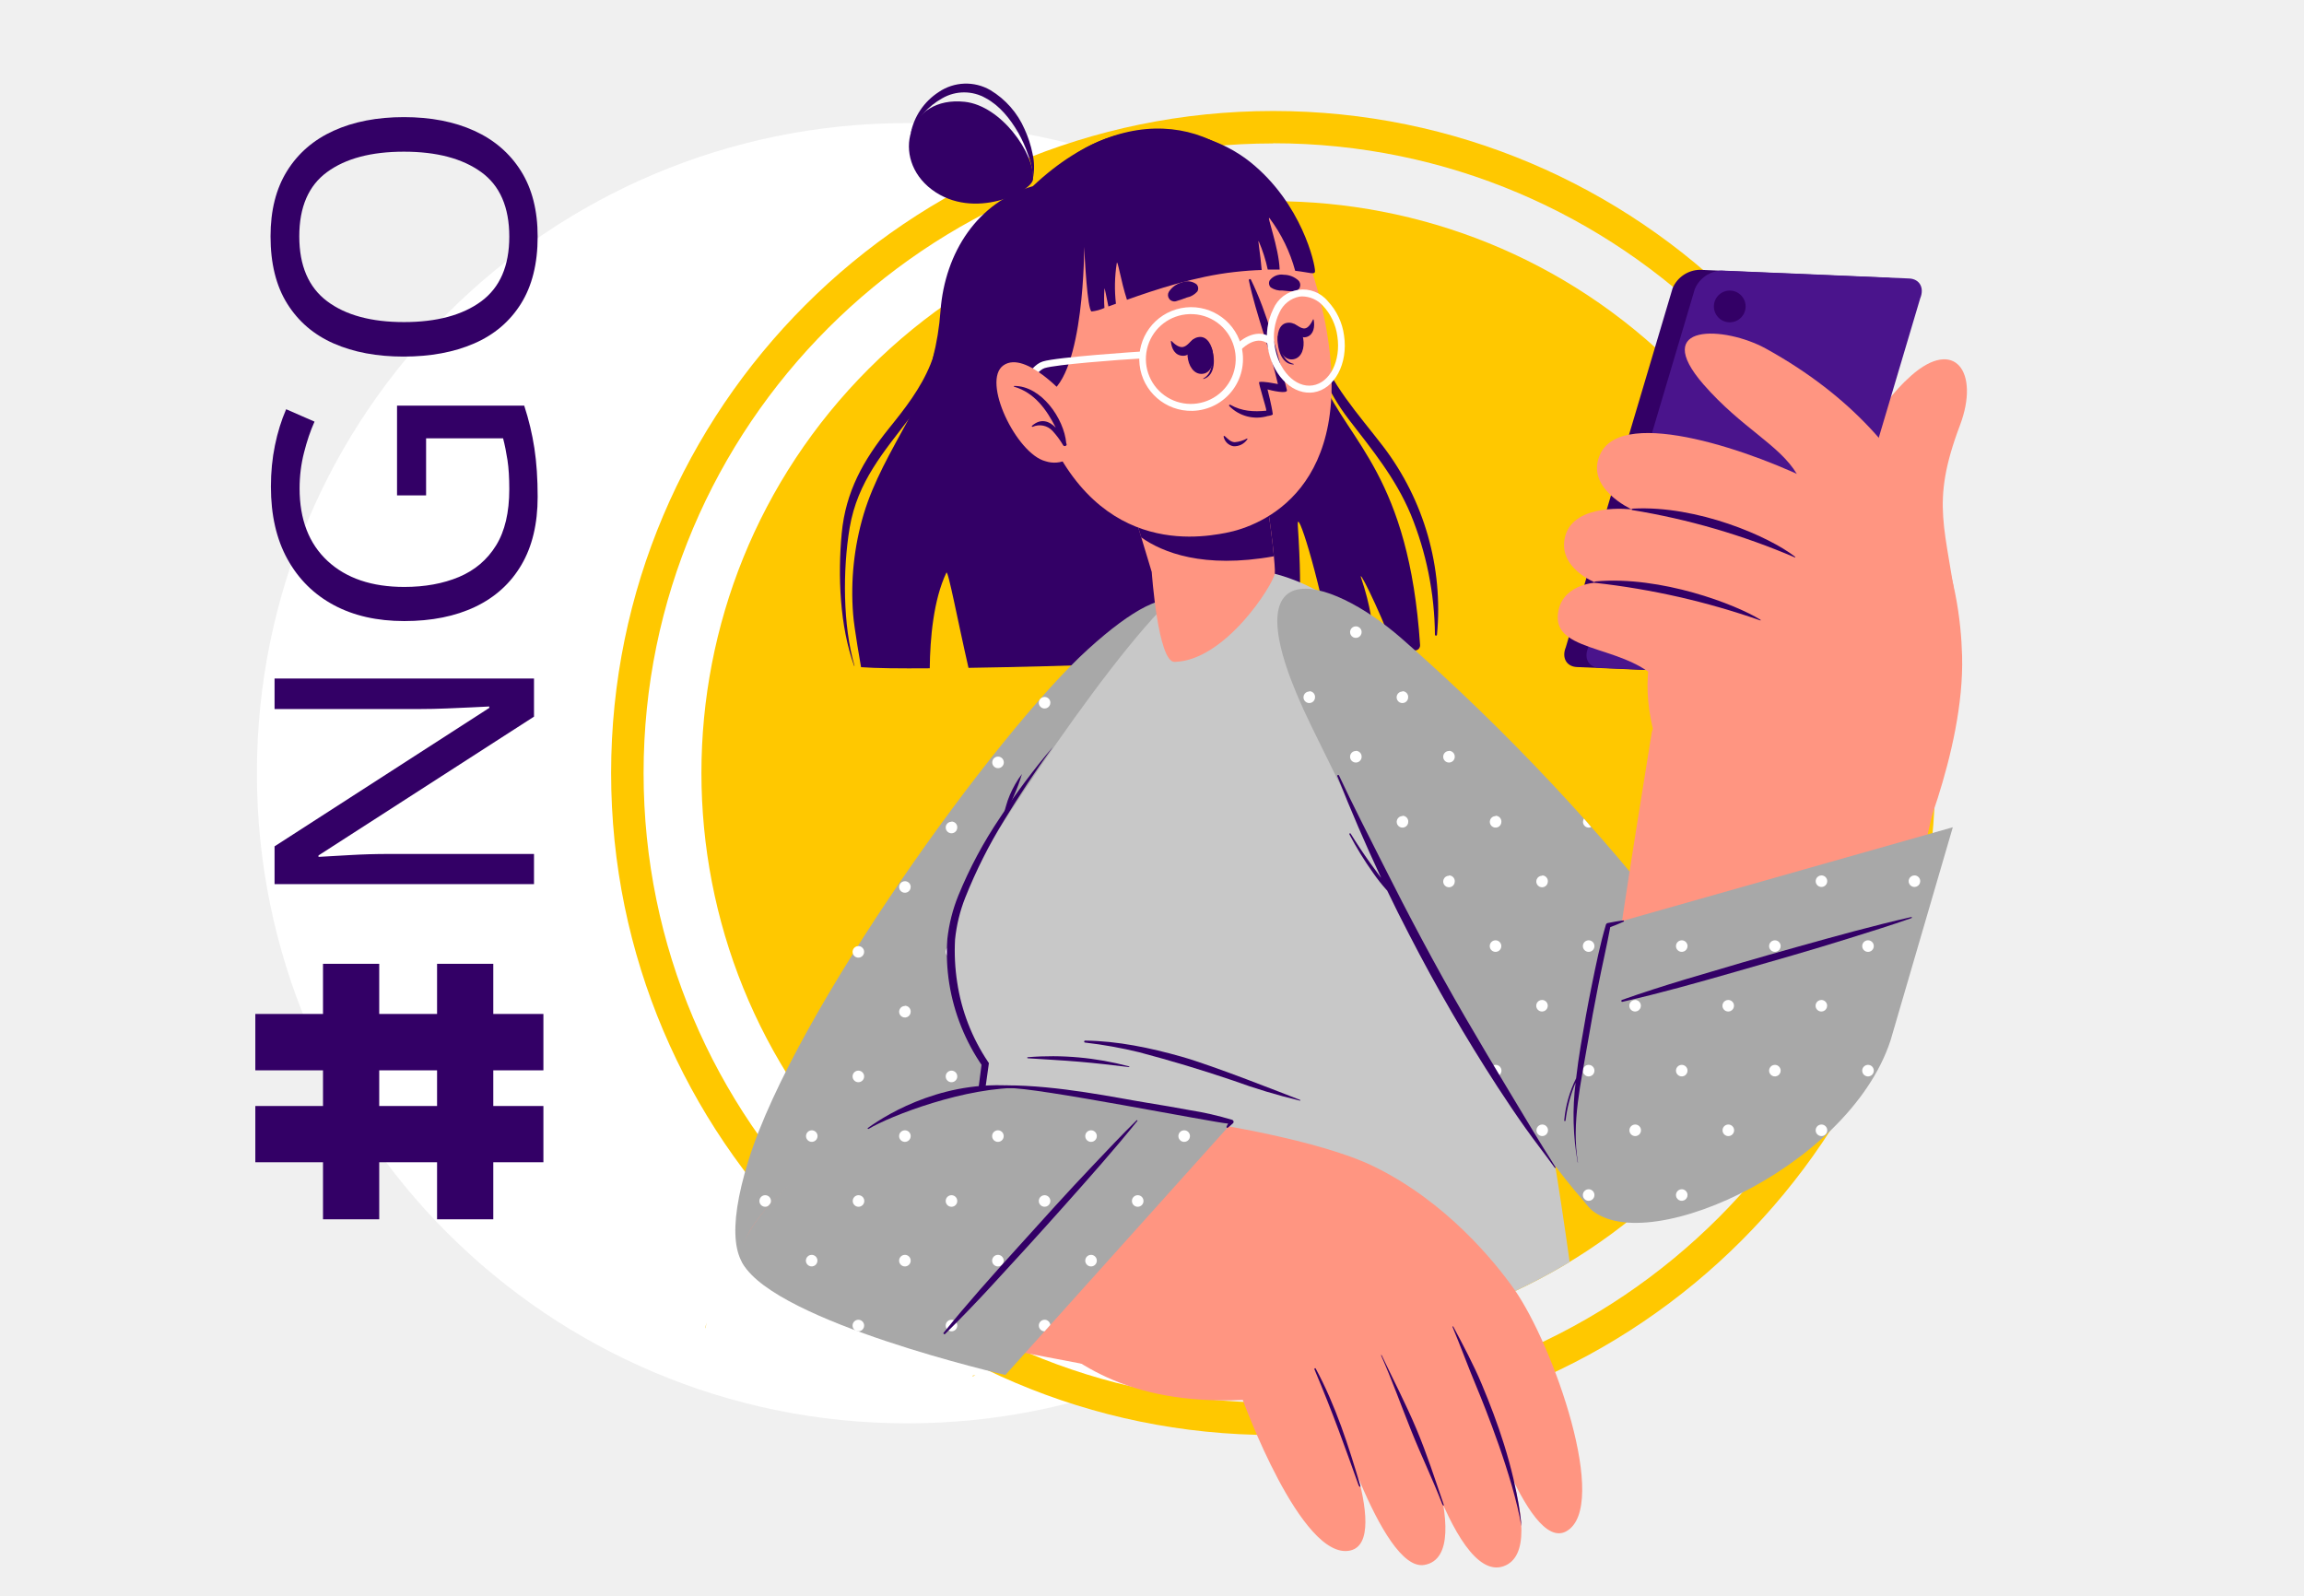
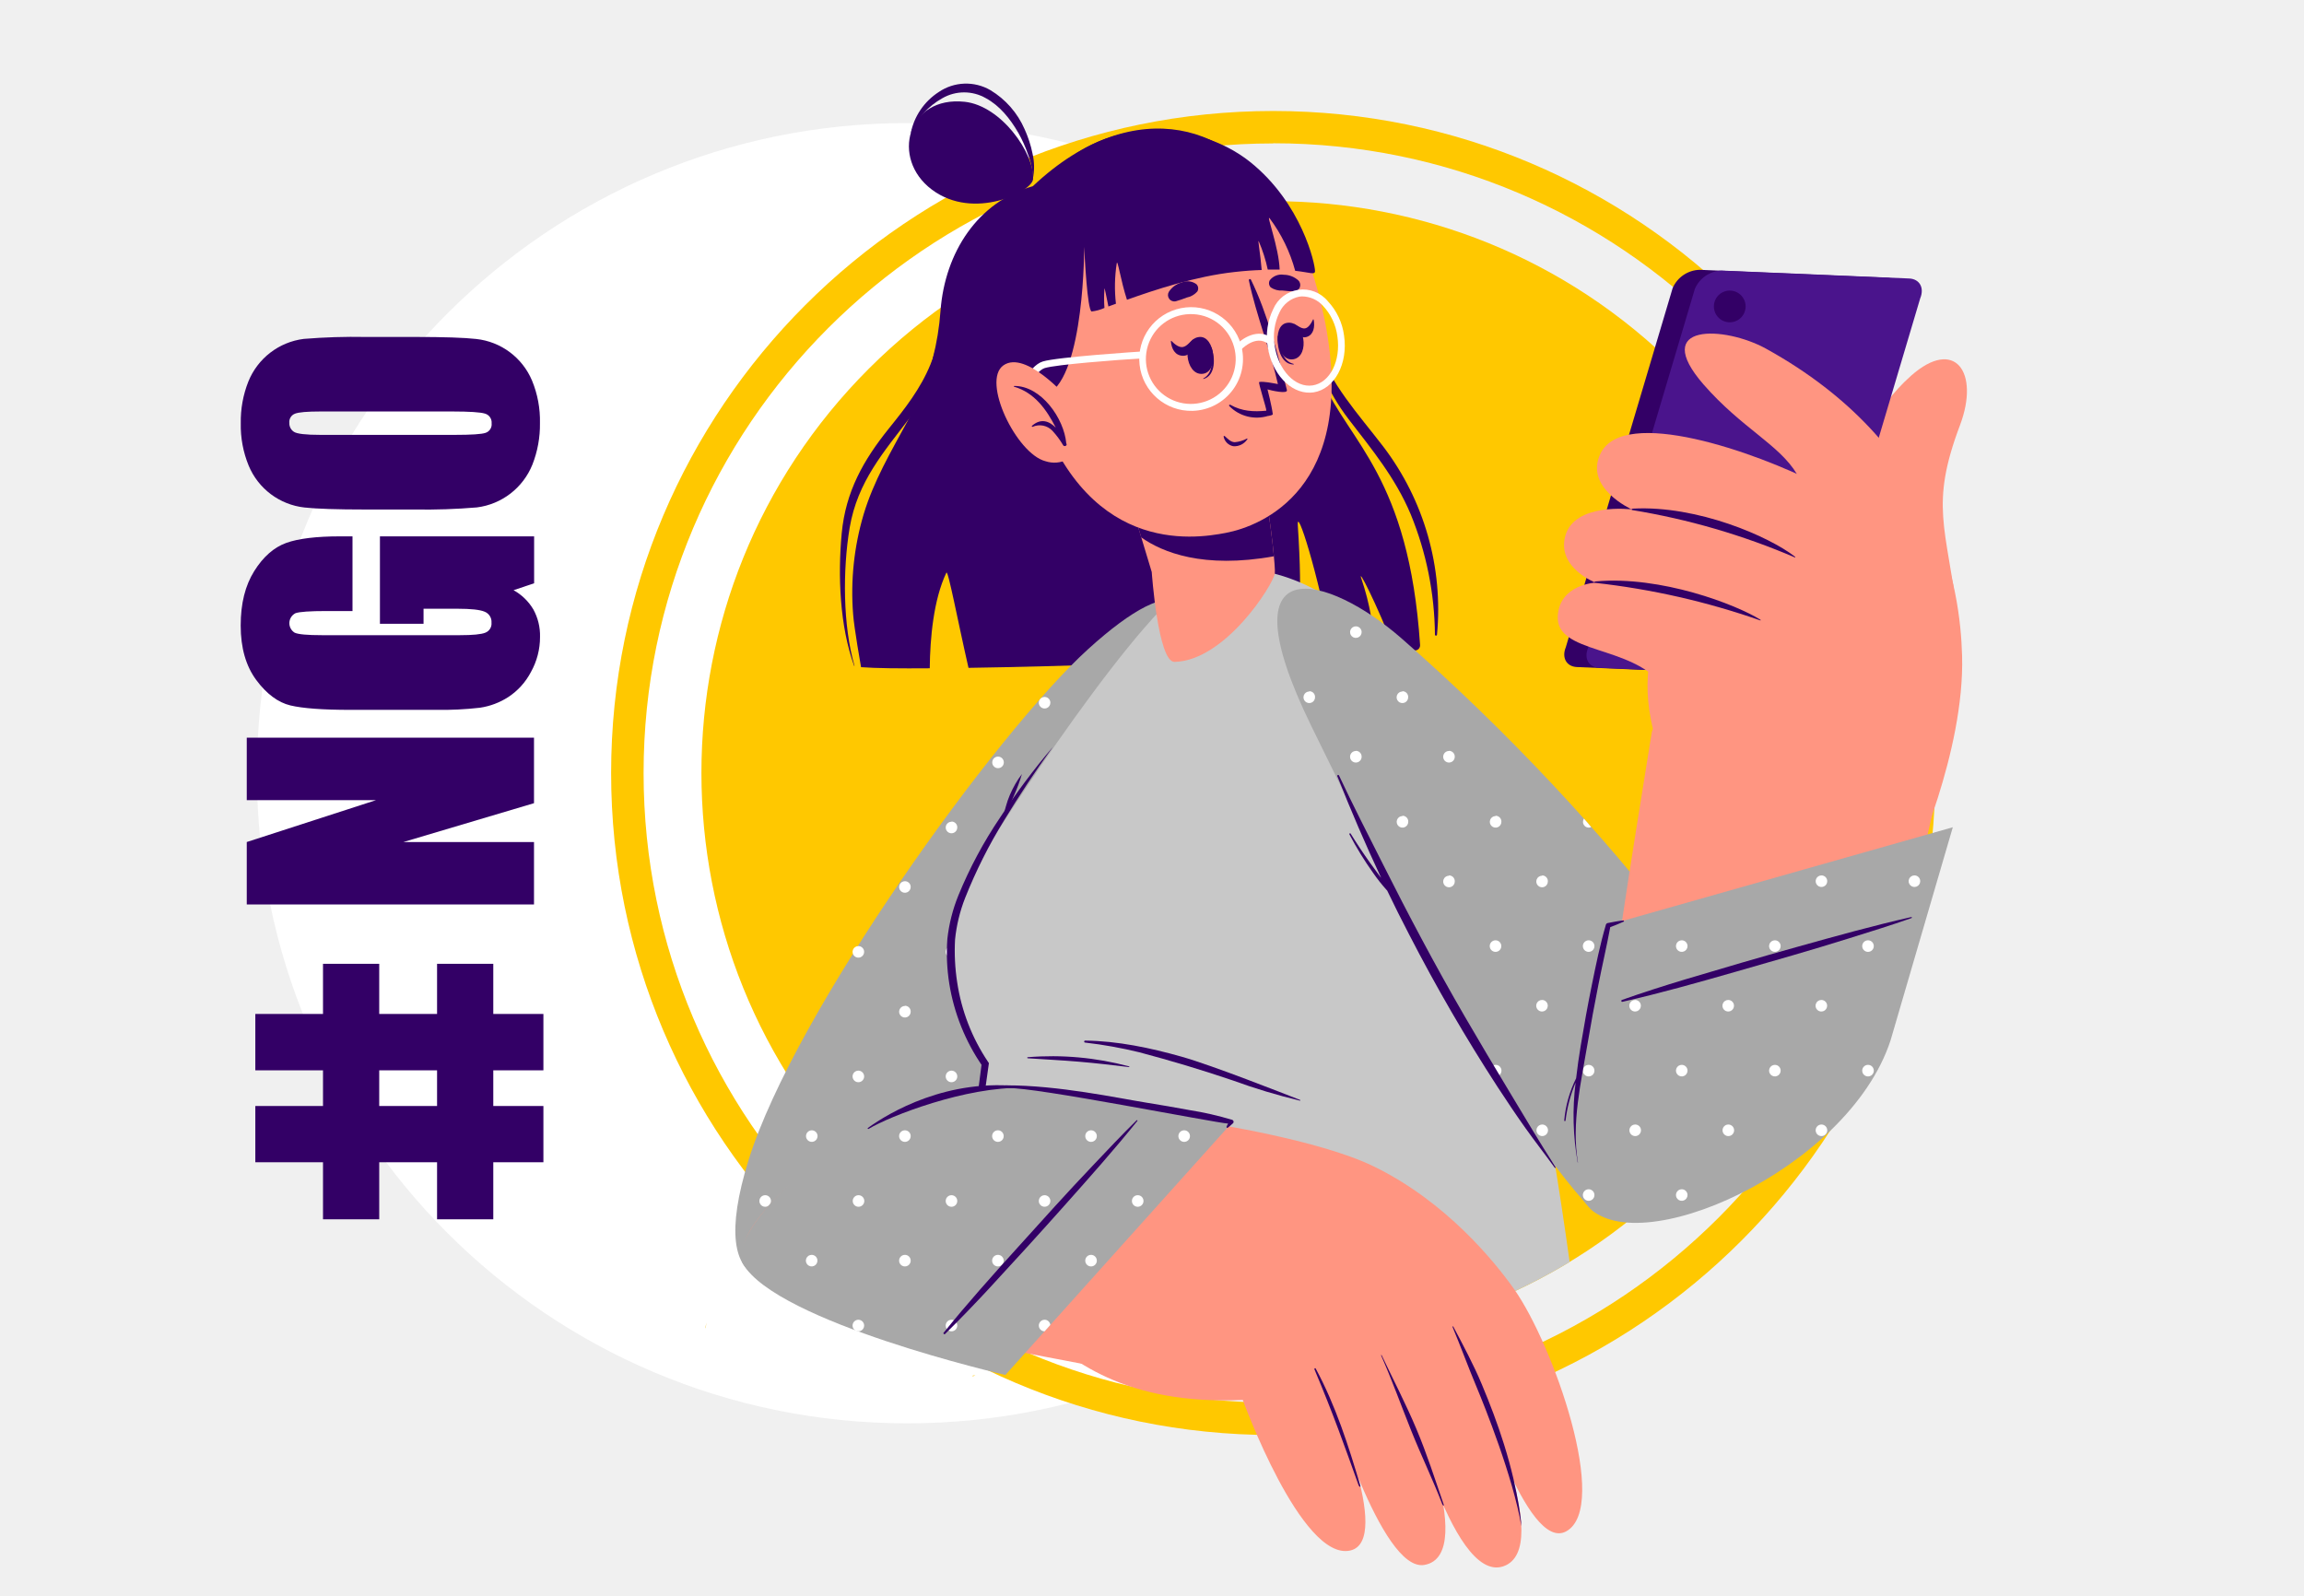
<svg xmlns="http://www.w3.org/2000/svg" id="Слой_1" data-name="Слой 1" viewBox="0 0 581.13 402.55">
  <defs>
-     <style>.cls-1{fill:#fff;}.cls-2{fill:#ffc800;}.cls-3,.cls-9{fill:#306;}.cls-4{fill:#ff9581;}.cls-5{fill:#a8a8a8;}.cls-6{fill:#c8c8c8;}.cls-7{fill:#4a148c;}.cls-8{fill:#dcdcdc;}.cls-9{font-size:91.65px;font-family:Impact;}</style>
+     <style>.cls-1{fill:#fff;}.cls-2{fill:#ffc800;}.cls-3{fill:#306;}.cls-4{fill:#ff9581;}.cls-5{fill:#a8a8a8;}.cls-6{fill:#c8c8c8;}.cls-7{fill:#4a148c;}.cls-8{fill:#dcdcdc;}</style>
  </defs>
  <circle class="cls-1" cx="228.8" cy="195.05" r="164" />
  <path class="cls-2" d="M321.14,362c-92.08,0-167-74.92-167-167s74.91-167,167-167,167,74.92,167,167S413.23,362,321.14,362Zm0-325.82c-87.57,0-158.81,71.25-158.81,158.82s71.24,158.82,158.81,158.82S480,282.53,480,195,408.72,36.14,321.14,36.14Z" />
  <circle class="cls-2" cx="321.14" cy="194.96" r="144.22" transform="translate(-43.8 284.19) rotate(-45)" />
  <path class="cls-3" d="M358.18,162.7a1.29,1.29,0,0,1-1,1.35c-1.48.11-3.26.22-5.26.35-4.72-12.29-9.81-22-8.48-18.23a63,63,0,0,1,3.3,18.54c-2.32.13-7.7.39-10.4.52-4.09-21.63-9.35-37.66-9-32.71,1.32,20,.14,26.38-1.24,33.23-25.09,1.18-58,2.37-81.82,2.72-2.75-12-5.16-24.9-5.58-24-3.24,6.76-4.12,16.56-4.19,24.11-7.58.06-13.64,0-17.33-.28,0,0-1.78-10.05-2-13.36a69.3,69.3,0,0,1,2.65-25.19c2.52-8.38,6.88-15.79,11-23.38a1.11,1.11,0,0,1,.11-.16s0,0,0-.07a71.4,71.4,0,0,0,6.33-15.6.55.55,0,0,0,0-.12,67.82,67.82,0,0,0,1.95-12c1.11-14.77,9.42-27.54,23.29-31.45,26.2-24.71,52.46-14.35,60.4,4.57.77,1.85,1.51,4,2.23,6.27l0,.07c2.69,8.53,5.09,19.61,7.32,28.16,0,0,0,.05,0,.05a.09.09,0,0,0,0,.1v0a81.59,81.59,0,0,0,3.11,9.89C340.24,111.52,355.37,120.26,358.18,162.7Z" />
  <path class="cls-3" d="M254.44,51.07c-9.11,4.76-14.69,11.7-16.1,22.48-.82,6.28-1.23,12.41-3.64,18.34-2.49,6.13-6.43,11.15-10.48,16.17-6.43,8-10.92,15.91-11.92,26.48-1,10.75-.49,23.42,3.14,33.44a0,0,0,1,0,.09,0c-2.94-10.16-3-24.22-1.22-34.87,2-11.7,8.6-19.06,15.37-28a48.75,48.75,0,0,0,9.95-23.87c.67-5.33.59-10.87,2.74-15.9,2.55-6,7.65-9.81,12.71-13.19A.63.63,0,0,0,254.44,51.07Z" />
  <path class="cls-3" d="M348.88,112.63c-6.43-8.37-13.12-15.49-16.89-25.88-3.43-9.46-5.4-19.46-8.89-28.91-.06-.15-.29-.09-.24.07,5.39,16.78,6.44,33.72,17.29,47.83,5.89,7.66,11.78,14.76,15.67,24a82.1,82.1,0,0,1,6.11,30.35.26.26,0,1,0,.52,0A67.8,67.8,0,0,0,348.88,112.63Z" />
  <path class="cls-2" d="M178,334.79c.06-.42.14-.81.22-1.23-.1.52-.2,1-.26,1.53C178,335,178,334.89,178,334.79Z" />
  <path class="cls-2" d="M246.1,346.84a6.77,6.77,0,0,1-.71.37l-.1-.17,0,0,.73-.16A.18.18,0,0,0,246.1,346.84Z" />
  <path class="cls-4" d="M274.27,165.56C231.66,208.75,178.05,299.62,188,318c11.13,20.52,70.47-40,70.25-43.57-.18-2.67,20.7-57.87,36.54-98S284.81,154.87,274.27,165.56Z" />
  <path class="cls-5" d="M258.68,274.54c1.82-5.91,30.22-78.69,38.34-101.71s.6-30.13-22.6-9.05-74,91.5-85.62,128.88c-11.17,36,7.36,36,31.82,19.41C240.65,298.48,258.68,274.54,258.68,274.54Z" />
  <path class="cls-1" d="M300.08,160.4c0,.43-.09.86-.15,1.31a1.48,1.48,0,0,1-1.22.64,1.45,1.45,0,0,1-1.46-1.45,1.46,1.46,0,0,1,2.83-.5Zm-48.35,30.46a1.46,1.46,0,1,0,1.46,1.46A1.46,1.46,0,0,0,251.73,190.86Zm23.49,0a1.46,1.46,0,1,0,1.46,1.46A1.47,1.47,0,0,0,275.22,190.86Zm-11.74-15.05a1.46,1.46,0,1,0,1.45,1.46A1.46,1.46,0,0,0,263.48,175.81Zm23.48,0a1.46,1.46,0,1,0,1.46,1.46A1.46,1.46,0,0,0,287,175.81Zm-58.72,46.48a1.46,1.46,0,1,0,1.46,1.45A1.45,1.45,0,0,0,228.24,222.29Zm23.49,0a1.46,1.46,0,1,0,1.46,1.45A1.45,1.45,0,0,0,251.73,222.29Zm23.49,0a1.46,1.46,0,1,0,1.46,1.45A1.46,1.46,0,0,0,275.22,222.29Zm-35.23-15a1.46,1.46,0,1,0,1.46,1.45A1.45,1.45,0,0,0,240,207.24Zm23.49,0a1.46,1.46,0,1,0,1.45,1.45A1.45,1.45,0,0,0,263.48,207.24Zm-35.24,46.47a1.46,1.46,0,1,0,1.46,1.45A1.45,1.45,0,0,0,228.24,253.71Zm23.49,0a1.46,1.46,0,1,0,1.46,1.45A1.45,1.45,0,0,0,251.73,253.71ZM216.5,238.66a1.46,1.46,0,1,0,1.46,1.45A1.46,1.46,0,0,0,216.5,238.66Zm23.49,0a1.46,1.46,0,1,0,1.46,1.45A1.45,1.45,0,0,0,240,238.66Zm23.49,0a1.46,1.46,0,1,0,1.45,1.45A1.45,1.45,0,0,0,263.48,238.66Zm-58.72,46.47a1.46,1.46,0,1,0,1.45,1.46A1.46,1.46,0,0,0,204.76,285.13Zm23.48,0a1.46,1.46,0,1,0,1.46,1.46A1.45,1.45,0,0,0,228.24,285.13ZM216.5,270.08a1.46,1.46,0,1,0,1.46,1.46A1.46,1.46,0,0,0,216.5,270.08Zm23.49,0a1.46,1.46,0,1,0,1.46,1.46A1.46,1.46,0,0,0,240,270.08Zm-35.23,46.47a1.46,1.46,0,1,0,1.45,1.46A1.46,1.46,0,0,0,204.76,316.55ZM193,301.5a1.46,1.46,0,1,0,1.46,1.46A1.45,1.45,0,0,0,193,301.5Zm23.49,0A1.46,1.46,0,1,0,218,303,1.46,1.46,0,0,0,216.5,301.5Z" />
  <path class="cls-6" d="M395.91,318.34A144.43,144.43,0,0,1,242,315.57l.32-1.9,6.12-45.3s-14.39-25.15-6-43.19c4.23-9.12,41.23-66,56.82-77.28,14.61-10.6,35.82.75,43.73,9.07C370.9,186.36,385.3,242.34,395.91,318.34Z" />
  <path class="cls-3" d="M242.38,313.68q1.14-11.37,2.47-22.72c.93-7.56,1.74-15.13,2.76-22.68l.18.66a50.83,50.83,0,0,1-8.36-20.82,49.38,49.38,0,0,1-.48-11.27,41.06,41.06,0,0,1,2.79-11,108.3,108.3,0,0,1,10.52-19.64,177.33,177.33,0,0,1,13.28-17.77c-4.35,6-8.4,12.14-12.24,18.43a126.8,126.8,0,0,0-9.86,19.62A39.66,39.66,0,0,0,240.89,237a52.2,52.2,0,0,0,.54,10.81,49,49,0,0,0,7.78,20.05l.22.32-.05.34c-1,7.55-2.24,15.07-3.36,22.6S243.66,306.17,242.38,313.68Z" />
  <path class="cls-3" d="M253.2,206.35a11.66,11.66,0,0,1,.53-3,22.15,22.15,0,0,1,1-2.86,27.19,27.19,0,0,1,1.35-2.7,20.94,20.94,0,0,1,1.68-2.53,44.15,44.15,0,0,1-2.1,5.64C254.9,202.73,254,204.51,253.2,206.35Z" />
  <path class="cls-3" d="M273.71,262.5c8.22.1,16.44,1.83,24.32,4.06s25.49,9.2,29.89,10.91a.09.09,0,0,1-.05.18,153.47,153.47,0,0,1-16.9-5.09c-7.79-2.65-15.64-5-23.6-7.11A111.23,111.23,0,0,0,273.7,263,.25.25,0,0,1,273.71,262.5Z" />
  <path class="cls-3" d="M259.22,266.69A75.16,75.16,0,0,1,284.77,269a.09.09,0,0,1,0,.18c-4.23-.51-8.45-1-12.7-1.36s-8.56-.57-12.83-.86A.12.12,0,0,1,259.22,266.69Z" />
  <path class="cls-4" d="M188,318c9.59,13.72,35.7,16.34,100.83,29.1,9,1.76,38.58-58.49,29.06-60.87-12-3-59.22-12-62.76-12.25C225.34,272.12,181.53,308.74,188,318Z" />
  <path class="cls-4" d="M304.9,283.3s27.59,4.17,41.41,10.85c18.5,8.94,30.79,24.28,35.56,31,9.94,14.07,24.26,54.95,13.2,61.13-10,5.59-22.53-36.94-22.53-36.94s19.92,41.26,6.63,45.78-25-45.69-25-45.69,19.52,42.85,5.08,45.34c-10.92,1.89-24.1-43-24.1-43s16.52,36.95,5.38,39.37c-12.31,2.67-27.07-38-27.07-38-29.36,1.38-43.9-10-53.28-19.27C257.9,331.68,304.9,283.3,304.9,283.3Z" />
  <path class="cls-3" d="M366.56,334.65c2.52,4.76,5.1,9.56,7.18,14.53s4,10,5.61,15.16c3.95,12.61,4.46,21.12,4.37,20.6-2.09-12.36-9.28-30.26-11.36-35.23s-3.91-10-6-15C366.32,334.6,366.5,334.54,366.56,334.65Z" />
  <path class="cls-3" d="M348.48,341.85c2.95,6.22,6.11,12.28,8.78,18.63s4.64,12.55,6.86,19c.17.5-.15.43-.35-.07-2.47-6.39-5.26-12.11-7.81-18.47s-4.86-12.83-7.63-19.07A.08.08,0,0,1,348.48,341.85Z" />
  <path class="cls-3" d="M331.86,345.24c5,9.27,8.27,19.45,11.24,29.52.15.5-.26.36-.44-.14-3.55-9.89-6.27-17.67-11.13-29.21C331.46,345.23,331.75,345,331.86,345.24Z" />
  <path class="cls-5" d="M310.65,283.3l-57.06,63.55s-57.7-13.25-66.2-28.05c-5.6-9.74,37.84-49.2,70.64-44.6Z" />
  <path class="cls-1" d="M229.7,286.59a1.46,1.46,0,1,1-1.46-1.46A1.45,1.45,0,0,1,229.7,286.59Zm22-1.46a1.46,1.46,0,1,0,1.46,1.46A1.45,1.45,0,0,0,251.73,285.13Zm23.49,0a1.46,1.46,0,1,0,1.46,1.46A1.46,1.46,0,0,0,275.22,285.13Zm23.49,0a1.46,1.46,0,1,0,1.46,1.46A1.46,1.46,0,0,0,298.71,285.13Zm-93.95,31.42a1.46,1.46,0,1,0,1.45,1.46A1.46,1.46,0,0,0,204.76,316.55Zm23.48,0A1.46,1.46,0,1,0,229.7,318,1.45,1.45,0,0,0,228.24,316.55Zm23.49,0a1.46,1.46,0,1,0,1.46,1.46A1.45,1.45,0,0,0,251.73,316.55Zm23.49,0a1.46,1.46,0,1,0,1.46,1.46A1.46,1.46,0,0,0,275.22,316.55ZM216.5,301.5A1.46,1.46,0,1,0,218,303,1.46,1.46,0,0,0,216.5,301.5Zm23.49,0a1.46,1.46,0,1,0,1.46,1.46A1.46,1.46,0,0,0,240,301.5Zm23.49,0a1.46,1.46,0,1,0,1.45,1.46A1.46,1.46,0,0,0,263.48,301.5Zm23.48,0a1.46,1.46,0,1,0,1.46,1.46A1.45,1.45,0,0,0,287,301.5ZM216.5,332.92a1.46,1.46,0,1,0,1.46,1.46A1.46,1.46,0,0,0,216.5,332.92Zm23.49,0a1.46,1.46,0,1,0,1.46,1.46A1.46,1.46,0,0,0,240,332.92Zm23.49,0a1.46,1.46,0,0,0,0,2.92l1.44-1.61v0A1.47,1.47,0,0,0,263.48,332.91Z" />
  <path class="cls-3" d="M218.9,284.54c5.3-3.83,20.19-12.77,39.18-10.39.16,0,.17.29,0,.29-14.32-.4-33.64,7.08-39,10.34C218.89,284.86,218.77,284.64,218.9,284.54Z" />
  <path class="cls-3" d="M238,336.21c5.9-7.33,12.18-14.33,18.49-21.31s12.6-14,19.09-20.82c3.66-3.86,7.3-7.74,11.1-11.47.1-.1.29,0,.2.15-5.89,7.32-12.16,14.35-18.4,21.36s-12.61,14-19,20.91c-3.62,3.9-7.31,7.74-11.1,11.47C238.17,336.69,237.82,336.42,238,336.21Z" />
  <path class="cls-3" d="M310.76,282.48a81.25,81.25,0,0,0-10.7-2.44q-5.4-1-10.83-1.87c-7.19-1.15-22.31-4.42-35.59-4.38-.15,0,.61.71.75.71,6.33-.34,51.65,8.67,55.38,8.94a4.88,4.88,0,0,0-.4.75c-.08.19.1.43.3.29.46-.31.8-.7,1.24-1.05A.53.53,0,0,0,310.76,282.48Z" />
  <path class="cls-5" d="M353.37,160.92c54.53,47.57,97.41,106.33,94.63,121-5.19,27.35-41.2,29.06-46.66,23.15-22.08-23.92-45.38-70.27-70.63-122C308.16,136.9,335.41,145.26,353.37,160.92Z" />
  <path class="cls-1" d="M343.44,159.44A1.46,1.46,0,1,1,342,158,1.46,1.46,0,0,1,343.44,159.44Zm-1.46,30a1.46,1.46,0,1,0,1.46,1.46A1.46,1.46,0,0,0,342,189.4Zm23.49,0a1.46,1.46,0,1,0,1.46,1.46A1.46,1.46,0,0,0,365.47,189.4Zm-35.23-15a1.46,1.46,0,1,0,1.45,1.45A1.45,1.45,0,0,0,330.24,174.36Zm23.48,0a1.46,1.46,0,1,0,1.46,1.45A1.45,1.45,0,0,0,353.72,174.36Zm11.75,46.47a1.46,1.46,0,1,0,1.46,1.45A1.45,1.45,0,0,0,365.47,220.83Zm23.49,0a1.46,1.46,0,1,0,1.45,1.45A1.45,1.45,0,0,0,389,220.83Zm23,.07a1.48,1.48,0,0,0-.95,1.38,1.45,1.45,0,0,0,1.46,1.45,1.46,1.46,0,0,0,1.24-.7C413.09,222.32,412.51,221.61,411.94,220.9Zm-58.22-15.12a1.46,1.46,0,1,0,1.46,1.45A1.45,1.45,0,0,0,353.72,205.78Zm23.49,0a1.46,1.46,0,1,0,1.46,1.45A1.46,1.46,0,0,0,377.21,205.78Zm22.26.68a1.57,1.57,0,0,0-.22.78,1.45,1.45,0,0,0,1.46,1.45,1.32,1.32,0,0,0,.6-.13C400.71,207.86,400.09,207.17,399.47,206.46ZM366,252.36c.3.53.58,1.07.88,1.58a.9.9,0,0,0,0-.23A1.41,1.41,0,0,0,366,252.36Zm22.94-.11a1.46,1.46,0,1,0,1.45,1.45A1.45,1.45,0,0,0,389,252.25Zm23.48,0a1.46,1.46,0,1,0,1.46,1.45A1.45,1.45,0,0,0,412.44,252.25Zm22.93.11h0a1.46,1.46,0,0,0,.58,2.8,1.48,1.48,0,0,0,1-.38C436.42,254,435.91,253.17,435.37,252.36ZM377.21,237.2a1.46,1.46,0,1,0,1.46,1.46A1.46,1.46,0,0,0,377.21,237.2Zm23.49,0a1.46,1.46,0,1,0,1.46,1.46A1.46,1.46,0,0,0,400.7,237.2Zm24.93,1.17s0,0,0-.05l0,0c-.23-.32-.45-.6-.68-.9a1.42,1.42,0,0,0-.73-.19,1.46,1.46,0,1,0,0,2.91,1.5,1.5,0,0,0,1.44-1.75ZM389,283.67a1.46,1.46,0,1,0,1.45,1.46A1.46,1.46,0,0,0,389,283.67Zm23.48,0a1.46,1.46,0,1,0,1.46,1.46A1.45,1.45,0,0,0,412.44,283.67Zm23.49,0a1.46,1.46,0,1,0,1.46,1.46A1.46,1.46,0,0,0,435.93,283.67Zm-58.72-15.05a1.46,1.46,0,1,0,1.46,1.46A1.46,1.46,0,0,0,377.21,268.62Zm23.49,0a1.46,1.46,0,1,0,1.46,1.46A1.46,1.46,0,0,0,400.7,268.62Zm23.49,0a1.46,1.46,0,1,0,1.45,1.46A1.46,1.46,0,0,0,424.19,268.62ZM400.7,300a1.46,1.46,0,1,0,1.46,1.46A1.46,1.46,0,0,0,400.7,300Zm23.49,0a1.46,1.46,0,1,0,1.45,1.46A1.46,1.46,0,0,0,424.19,300Z" />
  <path class="cls-3" d="M392.34,294.4c-4-6.2-7.76-12.59-11.57-18.91s-7.61-12.69-11.32-19.08c-7.34-12.64-14.17-25.55-20.73-38.6-3.72-7.38-7.5-14.74-11-22.21-.11-.23-.51-.06-.42.18q5.13,13,11.06,25.67l-.22-.28c-.88-1.19-1.76-2.38-2.63-3.59-1.7-2.37-3.31-4.81-4.84-7.29-.12-.21-.42,0-.31.19a84,84,0,0,0,6,9.75,43,43,0,0,0,3.41,4.31l.11.11c1.81,3.75,3.65,7.48,5.59,11.18a442.38,442.38,0,0,0,22.25,38.35c2.28,3.47,4.58,6.94,7,10.34s5,6.7,7.43,10.06C392.18,294.75,392.46,294.59,392.34,294.4Z" />
  <path class="cls-4" d="M410.37,299.79c-10.33-14.83-5.1-44.33,6.25-115.07,1.57-9.79,75.88-10.56,74.74,0-1.43,13.28-14.66,65.74-18.11,73.46C456.36,295.92,417.37,309.85,410.37,299.79Z" />
  <path class="cls-4" d="M493.77,155.34c-2.86-22.51-7.06-27.85.61-48.13,5-13.3-1.31-22.23-12.38-12.41-18.1,16.06-20.5,45.87-18.35,56.45Z" />
  <path class="cls-3" d="M421.89,72.66l-26.95,90.61c-1.09,2.65.17,4.89,2.81,5l47.26,2a7.66,7.66,0,0,0,6.76-4.59l27-90.62c1.1-2.65-.16-4.89-2.8-5l-47.26-2A7.66,7.66,0,0,0,421.89,72.66Z" />
  <path class="cls-7" d="M427.5,72.84l-26.95,90.62c-1.09,2.65.17,4.89,2.81,5l47.26,2a7.66,7.66,0,0,0,6.76-4.59l26.95-90.62c1.1-2.65-.16-4.89-2.8-5l-47.26-2A7.67,7.67,0,0,0,427.5,72.84Z" />
  <path class="cls-3" d="M440.28,77.58a4,4,0,1,1-3.75-4.27A4,4,0,0,1,440.28,77.58Z" />
  <path class="cls-4" d="M482.11,218.94s13.47-29.23,12.78-53.52c-.47-16.79-5.57-53.21-49.46-77.47C435,82.2,416.1,81.38,429.69,97c9.66,11.06,19.12,15.16,23.56,22.62,0,0-24.18,1.82-29.54,12.47-2.39,4.76-8.62,17.91-12,28.84a45.73,45.73,0,0,0,5.19,2.73S412.83,174,418.82,190Z" />
  <path class="cls-4" d="M491.88,149.47c-6-6.47-18.87-20-33.25-27.34-16-8.19-49-19.66-54.9-7.8-4.34,8.7,7.87,14.18,7.87,14.18s-14.64-1.86-16.84,6.85c-2,7.94,7.69,11.62,7.69,11.62s-9.08.39-9.54,8.42c-.55,9.64,18.55,7.23,26.43,17.49C421.11,175.2,491.88,149.47,491.88,149.47Z" />
  <path class="cls-3" d="M452.79,140.46c-6.62-5.16-24.65-13-40.88-12.16-.37,0-.55.31-.21.37a175.85,175.85,0,0,1,41,11.94C452.8,140.65,452.86,140.52,452.79,140.46Z" />
  <path class="cls-3" d="M444.05,156.35c-6.16-3.87-25.11-11.15-41.53-9.69-.37,0-.53.33-.19.37A188.82,188.82,0,0,1,444,156.51C444.08,156.54,444.13,156.4,444.05,156.35Z" />
  <path class="cls-5" d="M492.55,208.68l-86.17,24.44s-17.19,56.48-6.26,70.66c11.68,15.15,65.93-8.33,76.73-41.34Z" />
  <path class="cls-1" d="M460.88,222.28a1.46,1.46,0,1,1-1.46-1.45A1.46,1.46,0,0,1,460.88,222.28Zm22-1.45a1.46,1.46,0,1,0,1.45,1.45A1.45,1.45,0,0,0,482.91,220.83Zm-70.47,31.42a1.46,1.46,0,1,0,1.46,1.45A1.45,1.45,0,0,0,412.44,252.25Zm23.49,0a1.46,1.46,0,1,0,1.46,1.45A1.46,1.46,0,0,0,435.93,252.25Zm23.49,0a1.46,1.46,0,1,0,1.46,1.45A1.45,1.45,0,0,0,459.42,252.25ZM424.19,237.2a1.46,1.46,0,1,0,1.45,1.46A1.46,1.46,0,0,0,424.19,237.2Zm23.49,0a1.46,1.46,0,1,0,1.45,1.46A1.46,1.46,0,0,0,447.68,237.2Zm23.48,0a1.46,1.46,0,1,0,1.46,1.46A1.45,1.45,0,0,0,471.16,237.2Zm-58.72,46.47a1.46,1.46,0,1,0,1.46,1.46A1.45,1.45,0,0,0,412.44,283.67Zm23.49,0a1.46,1.46,0,1,0,1.46,1.46A1.46,1.46,0,0,0,435.93,283.67Zm23.49,0a1.46,1.46,0,1,0,1.46,1.46A1.46,1.46,0,0,0,459.42,283.67ZM400.7,268.62a1.46,1.46,0,1,0,1.46,1.46A1.46,1.46,0,0,0,400.7,268.62Zm23.49,0a1.46,1.46,0,1,0,1.45,1.46A1.46,1.46,0,0,0,424.19,268.62Zm23.49,0a1.46,1.46,0,1,0,1.45,1.46A1.46,1.46,0,0,0,447.68,268.62Zm23.48,0a1.46,1.46,0,1,0,1.46,1.46A1.45,1.45,0,0,0,471.16,268.62ZM400.7,300a1.46,1.46,0,1,0,1.46,1.46A1.46,1.46,0,0,0,400.7,300Zm23.49,0a1.46,1.46,0,1,0,1.45,1.46A1.46,1.46,0,0,0,424.19,300Z" />
  <path class="cls-3" d="M409.2,252.72c9.62-2.18,19.11-4.87,28.6-7.59s19-5.42,28.41-8.37c5.33-1.67,10.67-3.31,15.93-5.17.14-.05.09-.29-.06-.26-9.6,2.18-19.12,4.83-28.6,7.48s-19,5.42-28.46,8.26c-5.34,1.61-10.66,3.31-15.92,5.17C408.83,252.33,408.92,252.79,409.2,252.72Z" />
  <path class="cls-3" d="M409.45,232.19c-1.35.14-2.68.42-4,.67a.63.63,0,0,0-.41.44c-1.47,5-2.52,10.18-3.56,15.29s-1.94,10.12-2.78,15.2c-.45,2.74-.85,5.48-1.16,8.22a29.68,29.68,0,0,0-3,10.65c0,.19.3.23.33,0a36.27,36.27,0,0,1,2.54-9.58,67.25,67.25,0,0,0,.53,20.17s.07,0,.06,0c-1.69-9.95.81-20.33,2.45-30.12.82-4.9,1.74-9.79,2.7-14.67s2.1-9.71,3-14.59c1.14-.43,2.29-.86,3.39-1.38C409.7,232.44,409.61,232.17,409.45,232.19Z" />
  <path class="cls-4" d="M321.55,144.66c-.45,2.84-12.47,22-25.3,22.31-4.17.1-5.75-22.67-5.75-22.67l-.5-1.66-7-23.17,26.37-19.78,3.83-2.64s1.5,6.46,3.28,14.53c.08.38.17.75.25,1.15s.23.88.31,1.31c.28,1.2.57,2.43.82,3.66.2.94.4,1.84.57,2.83s.37,2,.57,2.94C320.75,133.26,321.72,143.45,321.55,144.66Z" />
  <path class="cls-3" d="M321.31,140.33c-17.82,3.2-28.13-1-33.46-4.77L283,119.47l26.37-19.78,3.81-2.63s1.5,6.45,3.28,14.52c.09.37.17.75.26,1.16s.23.88.32,1.31c.28,1.2.56,2.42.81,3.66.2.92.39,1.84.56,2.83s.39,1.95.58,2.93C320.13,129.75,320.93,136.2,321.31,140.33Z" />
  <path class="cls-4" d="M334.27,81.48c8,41.71-16.06,51.22-25.06,52.94C301,136,273,140.26,260.75,99.6S265.32,42,283.81,37.47,326.24,39.76,334.27,81.48Z" />
  <path class="cls-3" d="M326.4,73.5a28.45,28.45,0,0,1-2.93-.21,4.71,4.71,0,0,1-2.94-.78,1.5,1.5,0,0,1-.25-1.83,3.73,3.73,0,0,1,3.54-1.37,5.49,5.49,0,0,1,3.68,1.45A1.61,1.61,0,0,1,326.4,73.5Z" />
  <path class="cls-3" d="M296.56,76a27.36,27.36,0,0,0,2.77-.94A4.76,4.76,0,0,0,302,73.53a1.5,1.5,0,0,0-.22-1.83,3.74,3.74,0,0,0-3.77-.42,5.5,5.5,0,0,0-3.2,2.34A1.61,1.61,0,0,0,296.56,76Z" />
  <path class="cls-3" d="M305.57,87.65c0-.11-.2.17-.18.28.5,2.85.6,6.2-1.85,7.52-.08,0-.05.19,0,.16C306.68,94.71,306.51,90.27,305.57,87.65Z" />
  <path class="cls-3" d="M302.59,85c-4.66.31-3.69,9.6.63,9.31S306.49,84.76,302.59,85Z" />
  <path class="cls-3" d="M300.81,85.71c-.75.61-1.45,1.62-2.42,1.82s-2.07-.65-2.91-1.51c-.09-.09-.16,0-.15.12.16,1.79,1,3.54,3,3.61,1.77.06,2.85-1.65,3.11-3.49C301.46,85.92,301.12,85.46,300.81,85.71Z" />
  <path class="cls-3" d="M322.29,84.75c0-.11.24.11.25.23.24,2.88,1,6.15,3.7,6.8.09,0,.1.17,0,.17C323,91.86,322.05,87.52,322.29,84.75Z" />
  <path class="cls-3" d="M324.52,81.46c4.58-.88,6,8.35,1.75,9.16S320.68,82.19,324.52,81.46Z" />
  <path class="cls-3" d="M326.53,81.77c.81.37,1.67,1.15,2.55,1.08s1.61-1.21,2.11-2.26c.05-.11.13,0,.16.08.32,1.75,0,3.68-1.63,4.28s-2.86-.79-3.55-2.49C326,82.15,326.21,81.62,326.53,81.77Z" />
  <path class="cls-3" d="M308.9,110c.73.63,1.48,1.52,2.53,1.55a7.74,7.74,0,0,0,3.06-.91.1.1,0,0,1,.14.14,3.9,3.9,0,0,1-3.58,1.78,3.08,3.08,0,0,1-2.42-2.41C308.58,110,308.8,109.93,308.9,110Z" />
  <path class="cls-3" d="M319.7,98.23s1.09,4.22,1.33,6.25c0,.19-.46.33-1.14.45a.08.08,0,0,1-.08,0,9.68,9.68,0,0,1-9.76-2.51c-.16-.18.07-.42.27-.31,2.89,1.65,5.9,1.81,9.08,1.49.07-.58-2.12-7.17-1.8-7.23,1.1-.22,3.36.28,4.72.51-2-8.86-5.45-17.33-7.33-26.18a.28.28,0,0,1,.51-.19c4.22,8.62,6.77,18.76,9.09,27.86C324.9,99.52,320.55,98.48,319.7,98.23Z" />
  <path class="cls-3" d="M262.46,100c10.47-1.21,11-33.72,11-37.71.12,2.51.8,15.83,1.86,16.28a10.49,10.49,0,0,0,3.25-.89h0a31.8,31.8,0,0,1,0-4.78c0-.75.4,1.57,1,4.41.58-.21,1.21-.46,1.9-.69a37.89,37.89,0,0,1,.2-10.18c.2-1.28,1,4.34,2.58,9.18,7.09-2.53,17.34-5.93,27.1-7,2.61-.3,4.87-.45,6.88-.51-.3-3.93-1.08-8.07-.72-7.19A37.44,37.44,0,0,1,319.76,68c1.09,0,2.1,0,3,0-.17-5.56-3.51-14.19-2.51-12.91a39.15,39.15,0,0,1,6.43,13.22c3.84.43,4.94,1.09,5,.1.05-1.79-3.35-17.12-16.32-27.52-14.1-11.32-40.53-12.35-53.77,7.86,0,0-11.52,8.89-12.43,21.83S256.41,100.65,262.46,100Z" />
  <path class="cls-1" d="M300.79,103.64A13.08,13.08,0,1,1,313,86.94h0a13.07,13.07,0,0,1-12.16,16.7ZM300,79.24a11.33,11.33,0,1,0,11.24,8.19A11.26,11.26,0,0,0,300,79.24Z" />
  <path class="cls-1" d="M330.46,99.05c-5,.16-9.7-4.82-10.71-11.57A15.64,15.64,0,0,1,321.13,78,8.15,8.15,0,0,1,334.93,76,15.58,15.58,0,0,1,339,84.6c1.07,7.13-2.39,13.58-7.7,14.38A6,6,0,0,1,330.46,99.05Zm-2.09-24.28q-.33,0-.66.06a7,7,0,0,0-5,4,13.85,13.85,0,0,0-1.2,8.39c.92,6.18,5.2,10.68,9.58,10s7.15-6.21,6.23-12.39a13.91,13.91,0,0,0-3.61-7.67A7.2,7.2,0,0,0,328.37,74.77Z" />
  <path class="cls-1" d="M312.74,88.51l-1.31-1.16c1.72-1.94,5.92-4.84,9.59-1.93l-1.09,1.37C316.65,84.18,312.9,88.33,312.74,88.51Z" />
  <path class="cls-1" d="M258.21,100.53l-1.65-.56c.26-.77,2.68-7.58,6.45-8.78,3.53-1.12,24.41-2.5,25.41-2.55l.09,1.75c-6.74.36-22.25,1.59-25,2.46C261.05,93.65,258.85,98.67,258.21,100.53Z" />
  <path class="cls-4" d="M269.34,100.47s-10.59-12.23-16.23-8.32,3.27,22.31,10.57,24.19a7.18,7.18,0,0,0,9.17-4.83Z" />
  <path class="cls-3" d="M255.79,97.36c-.11,0-.12.16,0,.19,5.13,1.49,8.2,5.78,10.5,10.33-1.65-1.67-3.75-2.46-6-.46-.12.1,0,.29.16.25a4.4,4.4,0,0,1,5,1,21.4,21.4,0,0,1,2.72,3.67c.28.42,1.05.1.83-.39l-.06-.11C268.4,105.57,262.6,97.29,255.79,97.36Z" />
  <path class="cls-3" d="M260.56,45.19c-.17,3.11-14.94,10.58-25.53,2.63-10.44-7.83-6.17-23.7,8.3-22.14C252.48,26.66,260.94,38.61,260.56,45.19Z" />
  <path class="cls-3" d="M229.68,33.78a18.2,18.2,0,0,1,8-9,11,11,0,0,1,11,0c3.45,1.87,6.08,5.13,8.12,8.64a33.15,33.15,0,0,1,2.53,5.63,16.67,16.67,0,0,1,1.17,6.1,14.71,14.71,0,0,0-.07-6.4,27.74,27.74,0,0,0-2-6.16,21.48,21.48,0,0,0-8.61-9.84,12.23,12.23,0,0,0-13.05.47A16.09,16.09,0,0,0,229.68,33.78Z" />
  <path class="cls-4" d="M246,346.86l-.71.18,0,0Z" />
  <path class="cls-2" d="M178.21,333.56c-.1.52-.2,1-.26,1.53,0-.1,0-.2,0-.3C178.05,334.37,178.13,334,178.21,333.56Z" />
  <path class="cls-2" d="M178.21,333.56c-.1.52-.2,1-.26,1.53,0-.1,0-.2,0-.3C178.05,334.37,178.13,334,178.21,333.56Z" />
  <path class="cls-2" d="M249.22,354.25v0l-2.21.51Z" />
  <path class="cls-8" d="M178.21,333.56c-.1.52-.2,1-.26,1.53,0-.1,0-.2,0-.3C178.05,334.37,178.13,334,178.21,333.56Z" />
-   <text class="cls-9" transform="translate(134.69 231.92) rotate(-90)">NGO</text>
+   <path class="cls-3" d="M62.24,186.09h72.45v16.52l-32.94,9.8h32.94v15.75H62.24V212.41l32.62-10.57H62.24Z" />
+   <path class="cls-3" d="M88.91,135.3v18.84H82.33c-4.15,0-6.74.18-7.79.54a2.82,2.82,0,0,0-.22,4.92q1.34.63,6.89.63H116q4.88,0,6.42-.63a2.45,2.45,0,0,0,1.55-2.51,2.76,2.76,0,0,0-1.75-2.79q-1.74-.74-6.8-.74h-8.59v3.8h-11V135.3h38.89v11.84l-5.19,1.74a13.3,13.3,0,0,1,5,4.86,13.69,13.69,0,0,1,1.68,6.92,18,18,0,0,1-2.31,8.89,16.9,16.9,0,0,1-5.7,6.29,18,18,0,0,1-7.14,2.69,85.29,85.29,0,0,1-11.21.54H88.33c-6.93,0-12-.38-15.09-1.12s-6-2.89-8.61-6.42-3.92-8.11-3.92-13.72,1.14-10.1,3.41-13.74,5-6,8.07-7.11,7.65-1.66,13.58-1.66Z" />
+   <path class="cls-3" d="M104.66,85q10.92,0,15.46.51A17.29,17.29,0,0,1,134.19,96a26.49,26.49,0,0,1,2,10.74,27.45,27.45,0,0,1-1.9,10.45,17.45,17.45,0,0,1-14,10.81,155.89,155.89,0,0,1-15.66.53H92.26q-10.92,0-15.46-.51a17.29,17.29,0,0,1-14.07-10.54,26.66,26.66,0,0,1-2-10.74A27.26,27.26,0,0,1,62.62,96.3a17.41,17.41,0,0,1,14-10.81A156,156,0,0,1,92.26,85ZM80.85,103.8c-3.37,0-5.52.18-6.46.56a2.22,2.22,0,0,0-1.41,2.3,2.56,2.56,0,0,0,1.14,2.26q1.14.78,6.73.78h33.83q6.31,0,7.79-.51A2.25,2.25,0,0,0,124,106.8a2.33,2.33,0,0,0-1.7-2.47q-1.71-.52-8.1-.53Z" />
  <path class="cls-3" d="M137.06,270H64.4V255.78h72.66Z" />
  <path class="cls-3" d="M137.06,293.19H64.4V279h72.66Z" />
  <path class="cls-3" d="M110.24,307.58V243.13h14.18v64.45Z" />
  <path class="cls-3" d="M81.47,307.58V243.13H95.65v64.45Z" />
</svg>
